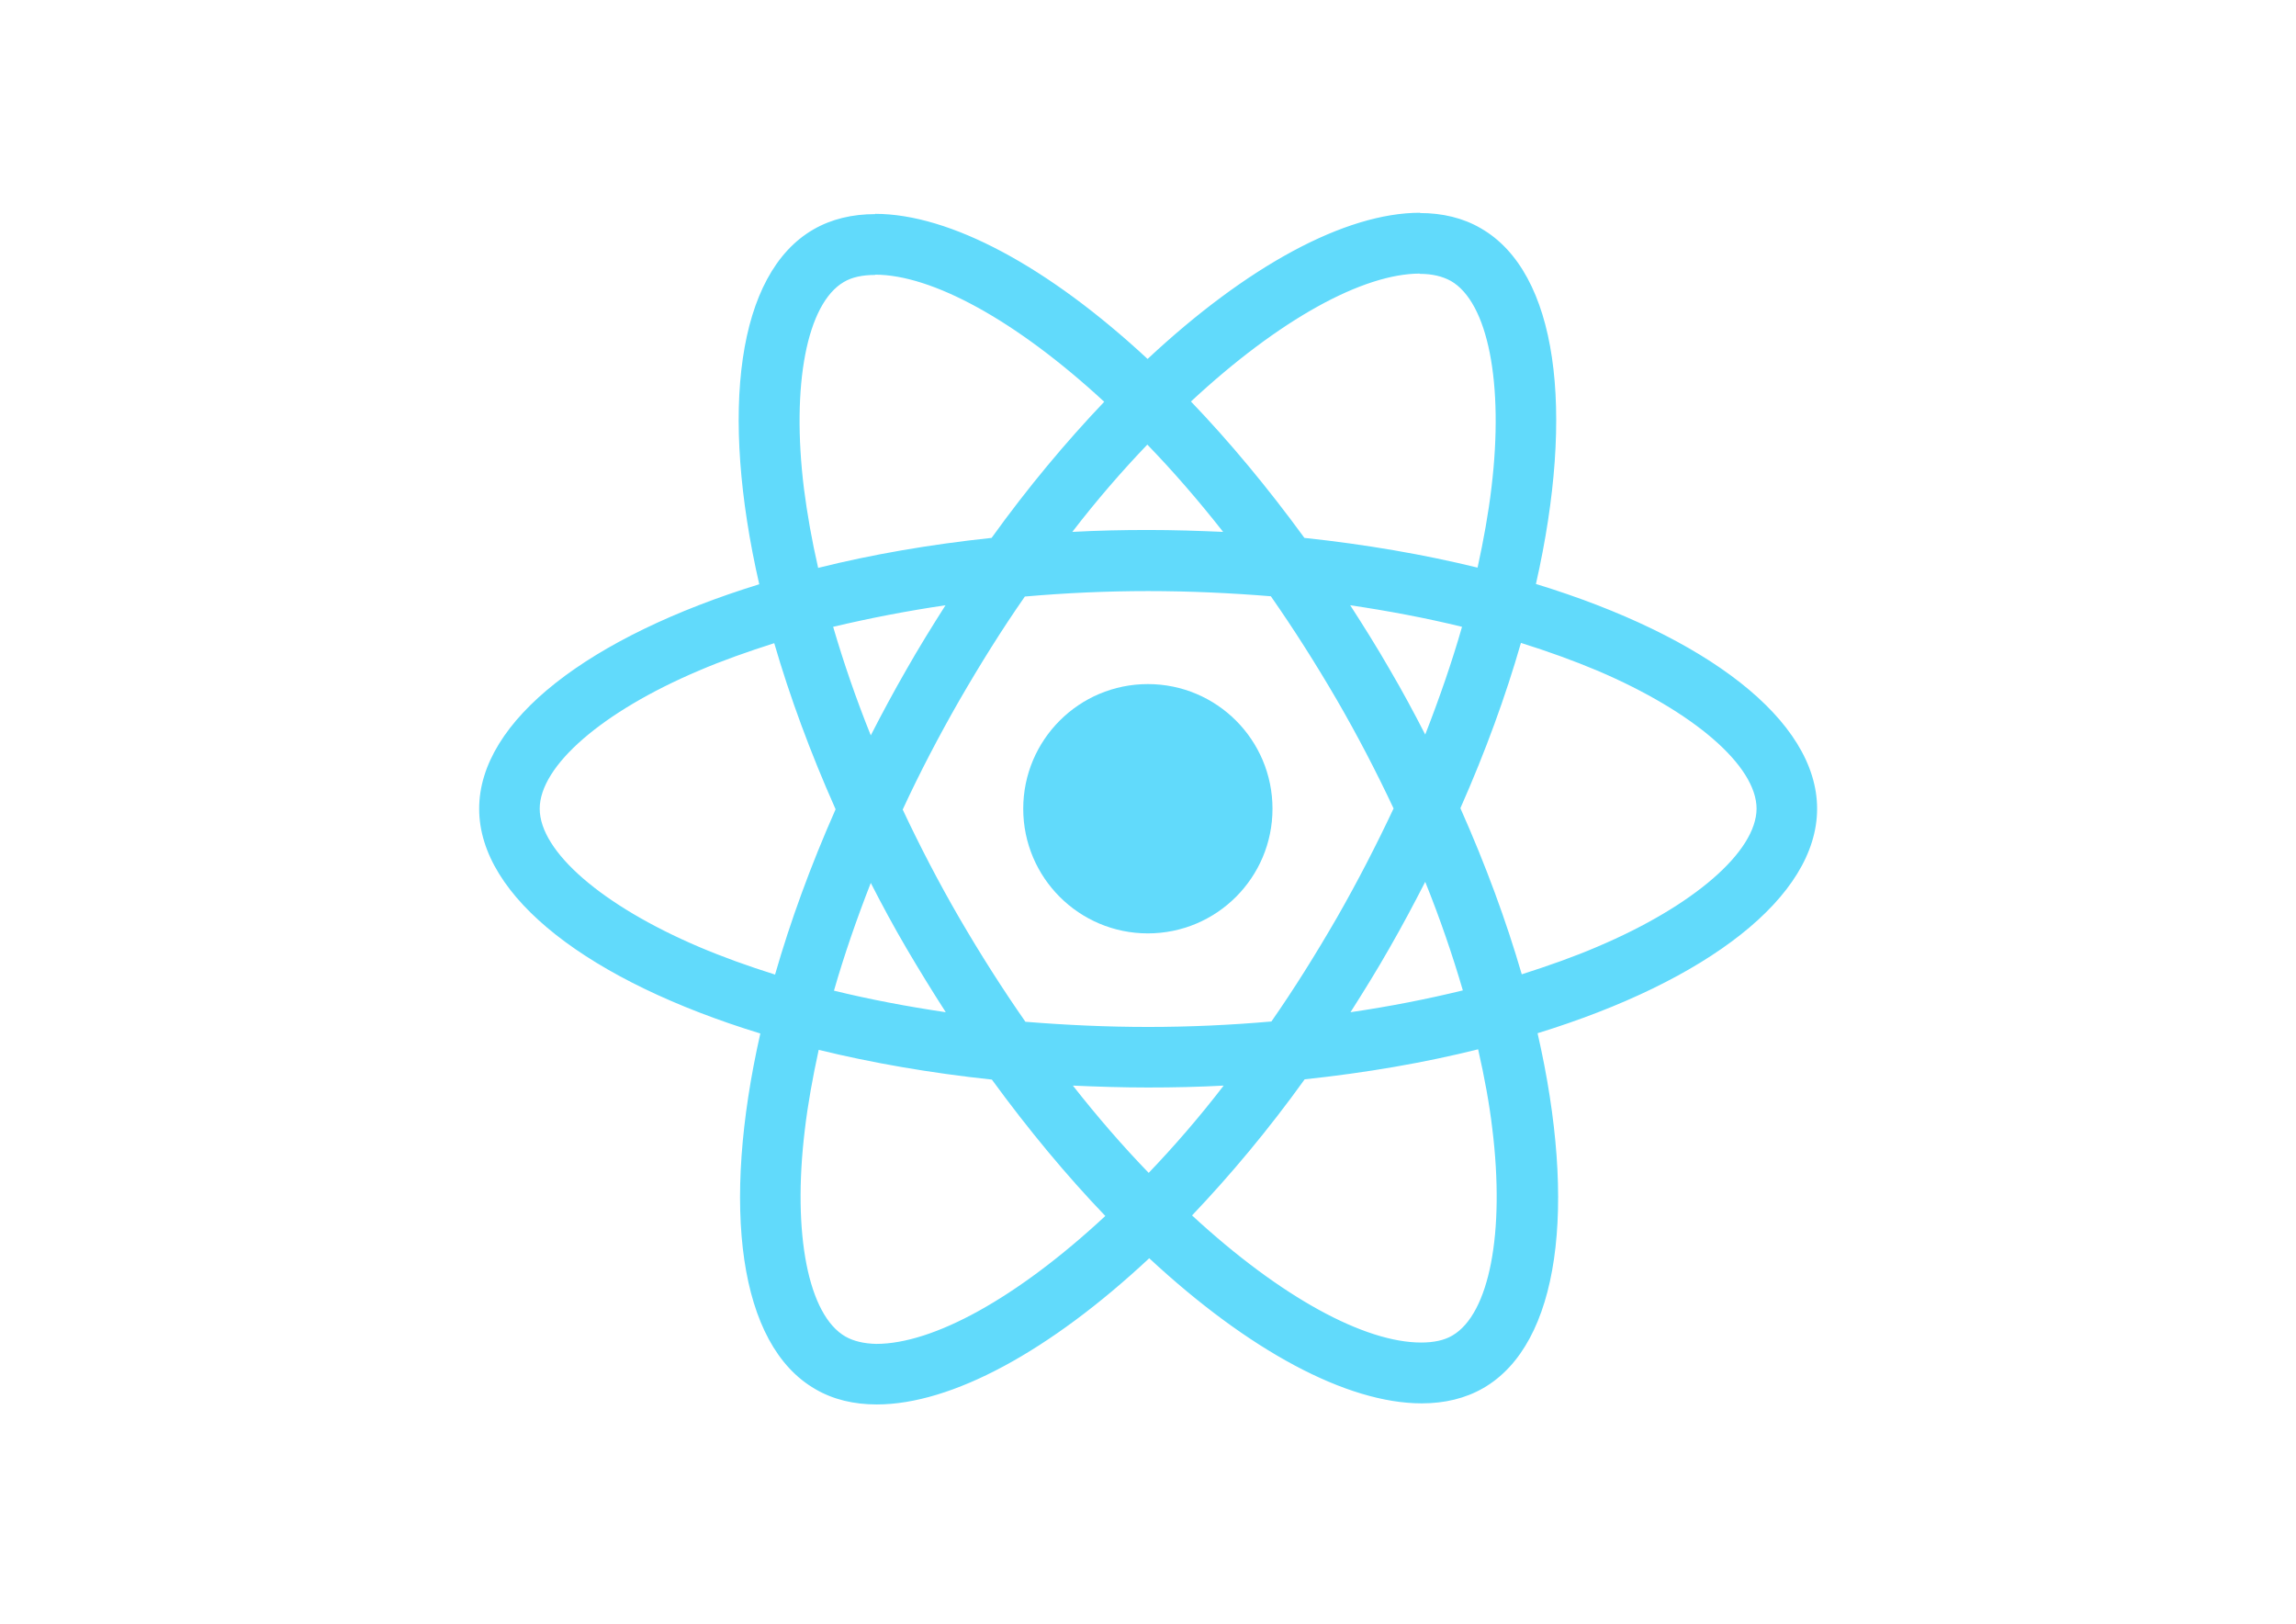
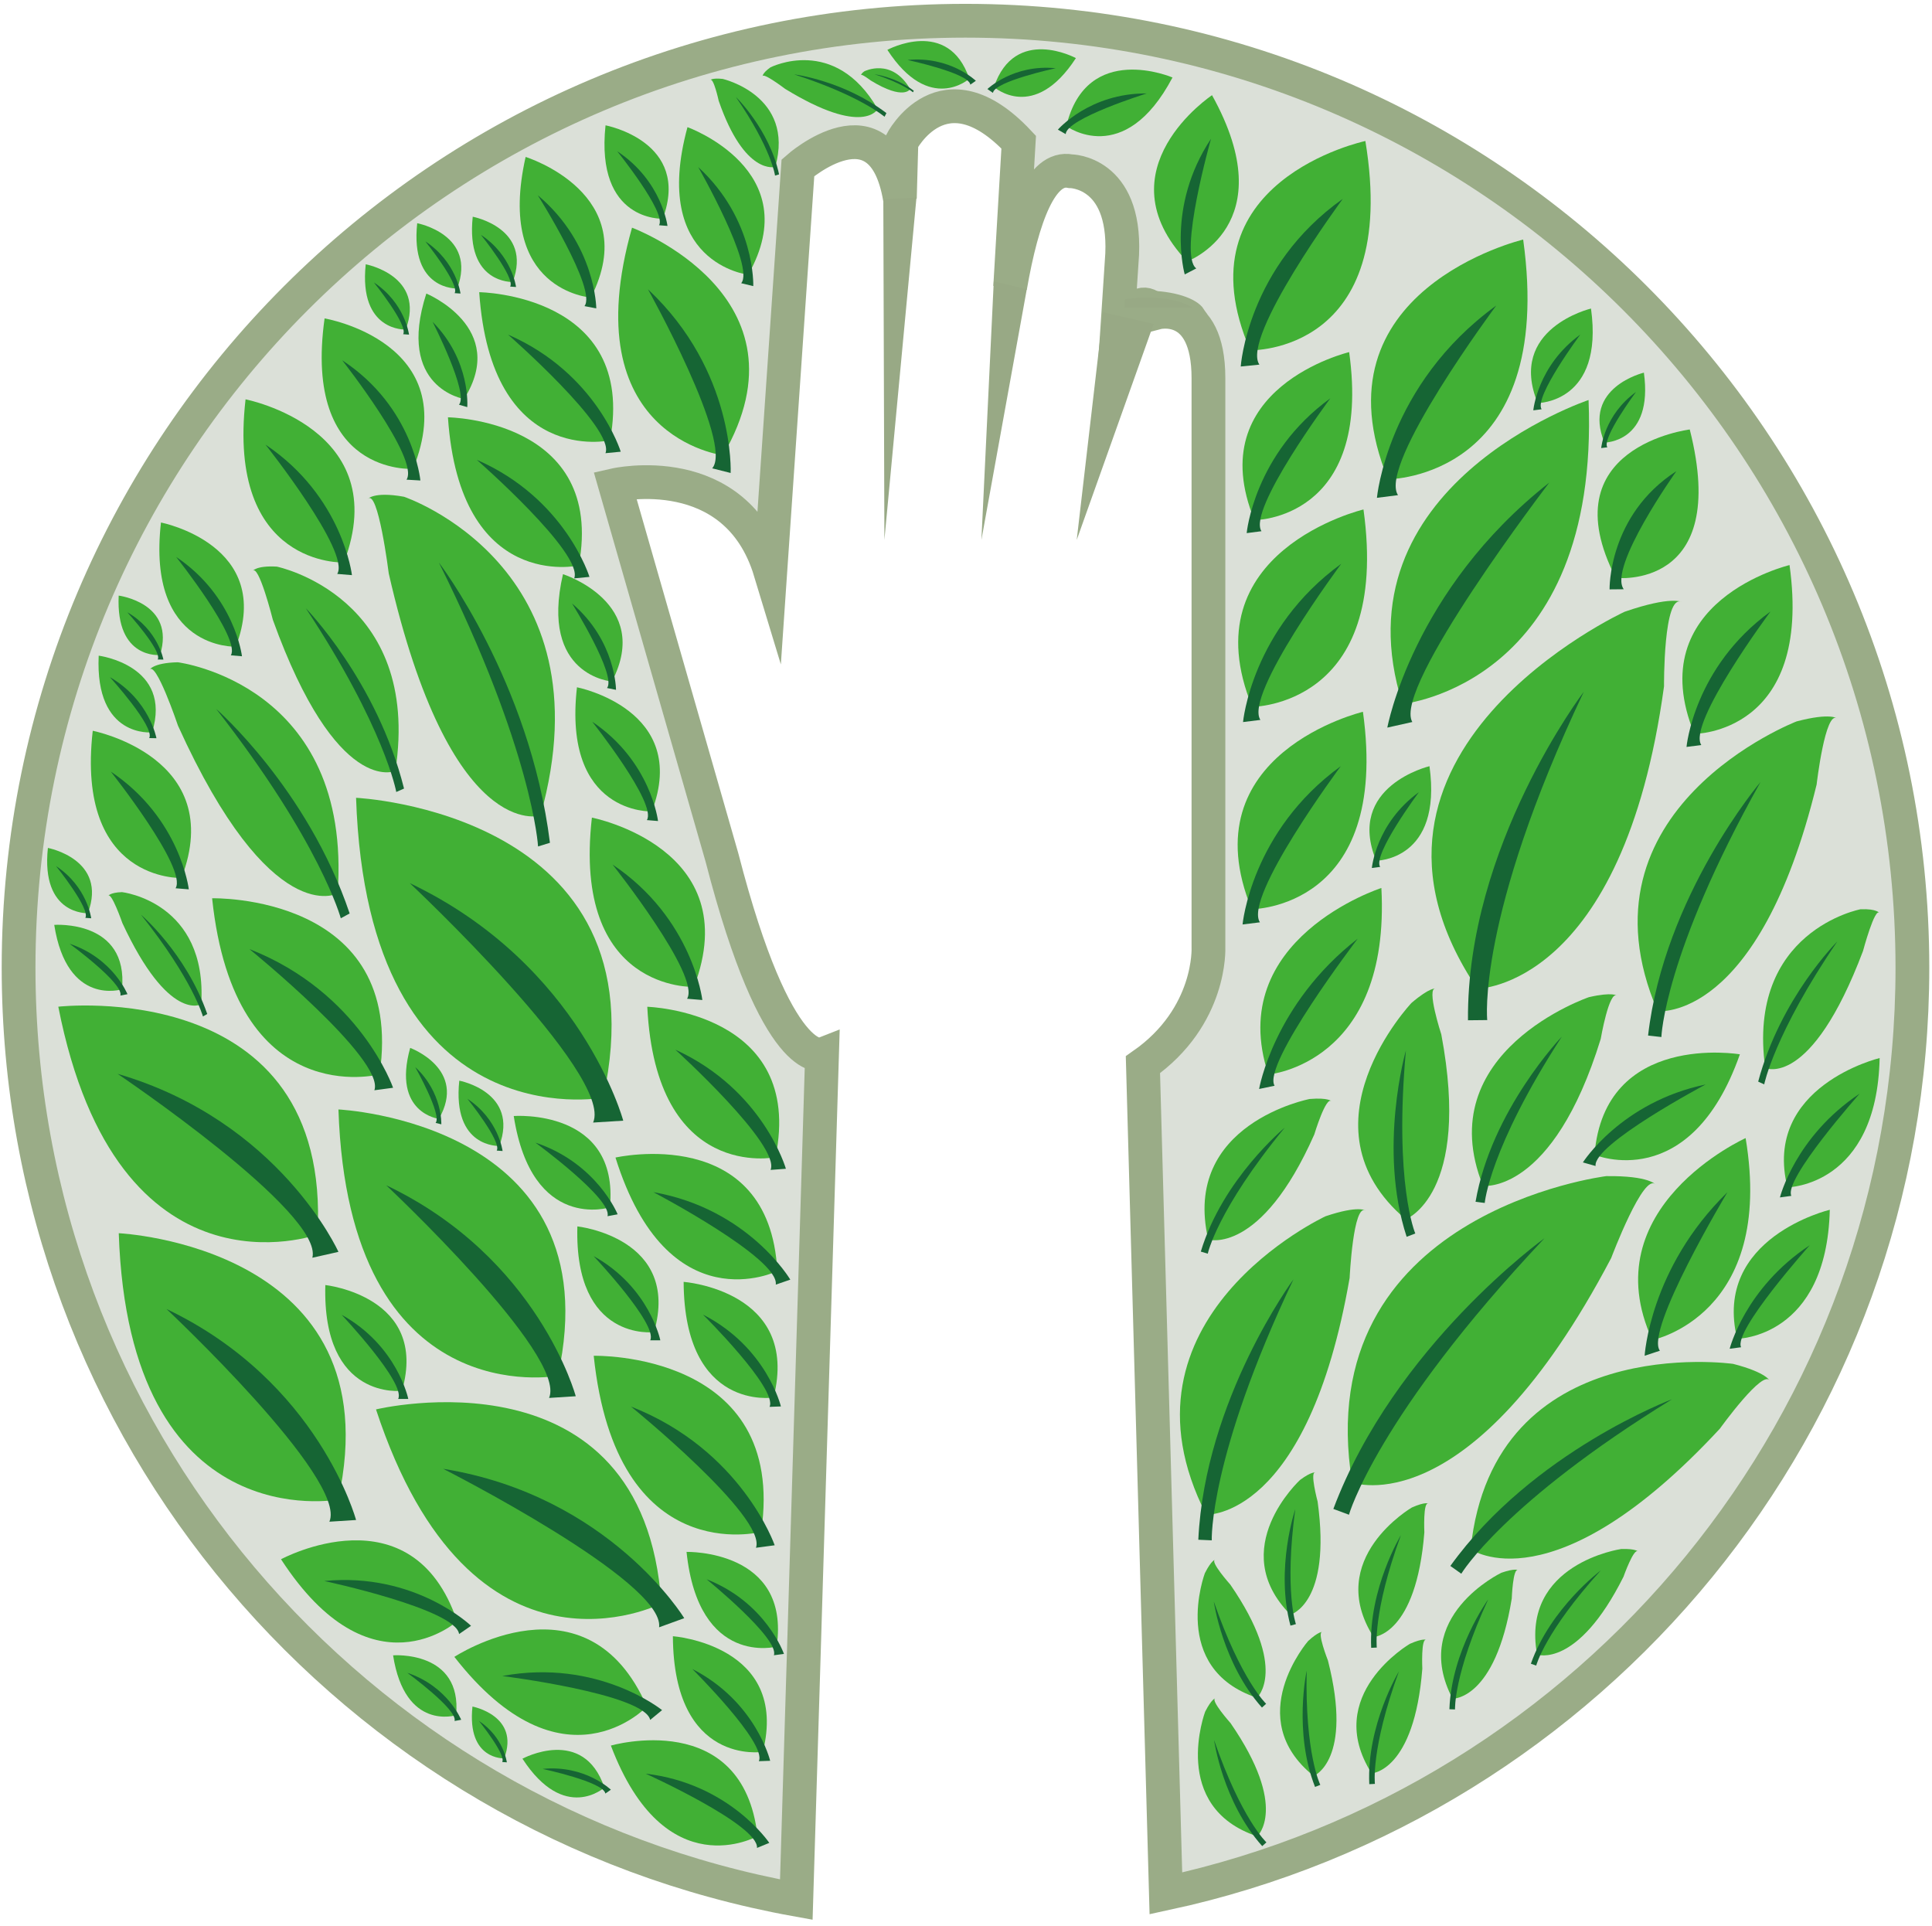
- <svg xmlns="http://www.w3.org/2000/svg" viewBox="0 0 841.9 595.3">
-   <g fill="#61DAFB">
-     <path d="M666.3 296.5c0-32.5-40.7-63.3-103.1-82.4 14.4-63.6 8-114.2-20.2-130.4-6.5-3.8-14.1-5.6-22.4-5.6v22.3c4.6 0 8.3.9 11.4 2.6 13.6 7.8 19.5 37.5 14.9 75.7-1.1 9.4-2.9 19.3-5.1 29.4-19.6-4.8-41-8.5-63.5-10.9-13.5-18.5-27.5-35.3-41.6-50 32.6-30.3 63.2-46.9 84-46.9V78c-27.5 0-63.5 19.6-99.9 53.6-36.4-33.8-72.4-53.2-99.9-53.2v22.3c20.7 0 51.4 16.5 84 46.6-14 14.7-28 31.4-41.3 49.9-22.6 2.4-44 6.1-63.6 11-2.3-10-4-19.7-5.2-29-4.7-38.2 1.1-67.9 14.6-75.8 3-1.8 6.9-2.6 11.5-2.6V78.5c-8.4 0-16 1.8-22.6 5.6-28.1 16.2-34.4 66.7-19.9 130.1-62.2 19.2-102.7 49.9-102.7 82.3 0 32.5 40.7 63.3 103.1 82.4-14.4 63.6-8 114.2 20.2 130.4 6.5 3.8 14.1 5.6 22.5 5.6 27.5 0 63.5-19.6 99.9-53.6 36.4 33.8 72.4 53.2 99.9 53.2 8.4 0 16-1.8 22.6-5.6 28.1-16.2 34.4-66.7 19.9-130.1 62-19.1 102.5-49.9 102.5-82.3zm-130.2-66.7c-3.7 12.9-8.3 26.2-13.5 39.5-4.1-8-8.4-16-13.1-24-4.6-8-9.5-15.8-14.4-23.4 14.2 2.1 27.9 4.7 41 7.9zm-45.8 106.5c-7.8 13.5-15.8 26.3-24.1 38.2-14.9 1.3-30 2-45.2 2-15.1 0-30.2-.7-45-1.9-8.3-11.9-16.4-24.6-24.2-38-7.6-13.1-14.5-26.4-20.8-39.8 6.2-13.4 13.2-26.8 20.7-39.9 7.8-13.5 15.8-26.3 24.1-38.2 14.9-1.3 30-2 45.2-2 15.1 0 30.2.7 45 1.9 8.3 11.9 16.4 24.6 24.2 38 7.6 13.1 14.5 26.4 20.8 39.8-6.3 13.4-13.2 26.8-20.7 39.9zm32.3-13c5.4 13.4 10 26.8 13.8 39.8-13.1 3.2-26.9 5.9-41.2 8 4.9-7.7 9.8-15.6 14.4-23.7 4.6-8 8.9-16.1 13-24.1zM421.2 430c-9.3-9.6-18.6-20.3-27.8-32 9 .4 18.2.7 27.5.7 9.4 0 18.7-.2 27.8-.7-9 11.7-18.3 22.4-27.5 32zm-74.4-58.9c-14.2-2.1-27.9-4.7-41-7.9 3.7-12.9 8.3-26.2 13.5-39.5 4.1 8 8.4 16 13.1 24 4.7 8 9.5 15.8 14.4 23.4zM420.7 163c9.3 9.6 18.6 20.3 27.8 32-9-.4-18.2-.7-27.5-.7-9.4 0-18.7.2-27.8.7 9-11.7 18.3-22.4 27.5-32zm-74 58.9c-4.9 7.7-9.8 15.6-14.4 23.7-4.6 8-8.9 16-13 24-5.4-13.4-10-26.8-13.8-39.8 13.1-3.1 26.9-5.8 41.2-7.9zm-90.5 125.2c-35.4-15.1-58.3-34.9-58.3-50.6 0-15.7 22.9-35.6 58.3-50.6 8.6-3.7 18-7 27.7-10.1 5.7 19.6 13.2 40 22.5 60.9-9.2 20.8-16.6 41.1-22.2 60.6-9.9-3.1-19.3-6.5-28-10.2zM310 490c-13.6-7.8-19.5-37.5-14.9-75.7 1.1-9.4 2.9-19.3 5.1-29.4 19.6 4.8 41 8.5 63.5 10.9 13.5 18.5 27.5 35.3 41.6 50-32.6 30.3-63.2 46.9-84 46.9-4.5-.1-8.3-1-11.3-2.7zm237.2-76.2c4.7 38.2-1.1 67.9-14.6 75.8-3 1.8-6.9 2.6-11.5 2.6-20.7 0-51.4-16.5-84-46.6 14-14.7 28-31.4 41.3-49.9 22.6-2.4 44-6.1 63.6-11 2.3 10.1 4.1 19.8 5.2 29.1zm38.5-66.7c-8.6 3.7-18 7-27.7 10.1-5.7-19.6-13.2-40-22.5-60.9 9.2-20.8 16.6-41.1 22.2-60.6 9.9 3.1 19.3 6.5 28.1 10.2 35.4 15.1 58.3 34.9 58.3 50.6-.1 15.7-23 35.6-58.4 50.6zM320.8 78.4z" />
-     <circle cx="420.9" cy="296.5" r="45.7" />
-     <path d="M520.5 78.1z" />
-   </g>
+ <svg xmlns="http://www.w3.org/2000/svg" width="286" height="285" viewBox="0 0 286 285" fill="none">
+   <path d="M142.92 3.07C65.51 3.07 2.75 65.83 2.75 143.24C2.75 212.11 52.42 269.37 117.88 281.18L121.69 156.06C121.69 156.06 115.05 158.61 106.88 126.95L91.05 71.8C91.05 71.8 108.92 67.71 114.03 84.57L118.12 24.83C118.12 24.83 130.56 13.83 133.21 29.33L133.44 21.04C133.44 21.04 139.57 9.08 150.8 21.04L149.54 42.46C151.36 31.98 154.16 24.51 158.46 25.34C158.46 25.34 166.63 25.34 166.12 37.6L165.52 46.75L164.93 55.63C166.29 47.56 168.29 42.65 171.23 46.28C171.23 46.28 178.89 44.24 178.89 55.98V140.24C178.89 140.24 179.4 150.45 169.19 157.6L172.59 280.26C235.75 266.65 283.1 210.48 283.1 143.25C283.09 65.82 220.33 3.07 142.92 3.07Z" fill="#DBE0D8" stroke="#9AAC87" stroke-width="5" stroke-miterlimit="10" />
+   <path d="M130.76 29.511L130.92 79.921L135.67 29.23L130.76 29.511Z" fill="#98A985" />
+   <path d="M147.11 41.66L152 42.8L145.28 79.92L147.11 41.66Z" fill="#98A985" />
+   <path d="M177.79 46.03C176.86 44.59 173.61 43.53 169.73 43.53C168.4 43.53 167.14 43.66 166.03 43.88V46.03H177.79Z" fill="#98A985" stroke="#9AAC87" stroke-miterlimit="10" />
+   <path d="M163.31 46.221L170.78 47.941L159.39 79.921L163.31 46.221Z" fill="#98A985" />
+   <path d="M204.49 131.44C204.49 131.44 181.13 138.95 187.76 159.05C187.76 159.05 205.88 157.52 204.49 131.44Z" fill="#41B035" />
+   <path d="M186.39 161.19C186.39 161.19 188.53 148.64 200.98 138.95C200.98 138.95 186.78 157.56 188.68 160.71L186.39 161.19Z" fill="#166534" />
+   <path d="M178.4 253.37C178.4 253.37 173.09 267.47 186.11 271.81C186.11 271.81 190.83 267.62 182.16 255.05C182.16 255.05 179.03 251.55 179.94 251.36C179.94 251.37 179.39 251.41 178.4 253.37Z" fill="#41B035" />
+   <path d="M179.72 257.561C179.72 257.561 181.01 266.731 186.85 273.261L187.47 272.701C187.47 272.711 183.74 269.201 179.72 257.561Z" fill="#166534" />
+   <path d="M178.36 232.861C178.36 232.861 173.05 246.961 186.07 251.301C186.07 251.301 190.79 247.111 182.12 234.541C182.12 234.541 178.99 231.041 179.9 230.851C179.9 230.851 179.35 230.901 178.36 232.861Z" fill="#41B035" />
+   <path d="M179.68 237.051C179.68 237.051 180.97 246.221 186.81 252.751L187.43 252.191C187.43 252.201 183.71 248.681 179.68 237.051Z" fill="#166534" />
+   <path d="M208.94 148.46C208.94 148.46 191.78 166.62 208.09 180.48C208.09 180.48 217.83 176.85 213.36 153.11C213.36 153.11 211.07 146.09 212.54 146.32C212.55 146.32 211.71 146.08 208.94 148.46Z" fill="#41B035" />
+   <path d="M208.12 155.49C208.12 155.49 203.95 169.98 208.23 183.07L209.51 182.58C209.51 182.59 206.35 175.22 208.12 155.49Z" fill="#166534" />
+   <path d="M209 223.14C209 223.14 195.98 230.72 203.33 242.31C203.33 242.31 209.64 242.04 210.85 226.83C210.85 226.83 210.64 222.14 211.46 222.57C211.47 222.56 211.01 222.25 209 223.14Z" fill="#41B035" />
+   <path d="M207.38 227.23C207.38 227.23 202.59 235.16 202.98 243.91L203.81 243.87C203.82 243.86 203.15 238.79 207.38 227.23Z" fill="#166534" />
+   <path d="M192.45 219.06C192.45 219.06 181.36 229.26 191.03 239C191.03 239 197.14 237.38 195.05 222.26C195.05 222.26 193.84 217.72 194.73 217.97C194.73 217.96 194.22 217.75 192.45 219.06Z" fill="#41B035" />
+   <path d="M191.74 223.391C191.74 223.391 188.76 232.161 191.03 240.621L191.84 240.401C191.84 240.411 190.1 235.591 191.74 223.391Z" fill="#166534" />
+   <path d="M196.22 180.031C196.22 180.031 163.69 195.121 178.56 224.201C178.56 224.201 193.57 224.951 199.79 189.161C199.79 189.161 200.32 178.001 202.18 179.201C202.19 179.201 201.17 178.361 196.22 180.031Z" fill="#41B035" />
+   <path d="M191.48 189.36C191.48 189.36 178.38 207.09 177.39 227.91L179.38 228C179.38 227.99 178.91 215.82 191.48 189.36Z" fill="#166534" />
+   <path d="M193.64 242.91C193.64 242.91 183.77 254.29 194.47 262.88C194.47 262.88 200.35 260.58 196.58 245.79C196.58 245.79 194.86 241.42 195.78 241.56C195.79 241.56 195.25 241.42 193.64 242.91Z" fill="#41B035" />
+   <path d="M193.43 247.3C193.43 247.3 191.46 256.35 194.67 264.5L195.45 264.19C195.44 264.19 193.17 259.6 193.43 247.3Z" fill="#166534" />
+   <path d="M193.88 162.67C193.88 162.67 174.87 166.31 178.86 183.48C178.86 183.48 186.62 185.84 194.56 167.92C194.56 167.92 196.3 162.15 197.12 163.02C197.11 163.01 196.69 162.44 193.88 162.67Z" fill="#41B035" />
+   <path d="M190.18 166.92C190.18 166.92 181 174.49 177.76 185.26L178.79 185.57C178.79 185.57 180.14 179.13 190.18 166.92Z" fill="#166534" />
+   <path d="M240 229.281C240 229.281 225.08 231.411 227.54 244.911C227.54 244.911 233.49 247.031 240.33 233.391C240.33 233.391 241.9 228.961 242.5 229.671C242.5 229.671 242.19 229.211 240 229.281Z" fill="#41B035" />
+   <path d="M236.96 232.461C236.96 232.461 229.54 238.011 226.62 246.261L227.41 246.541C227.41 246.531 228.69 241.581 236.96 232.461Z" fill="#166534" />
+   <path d="M222.25 232.8C222.25 232.8 208.65 239.29 215.03 251.44C215.03 251.44 221.34 251.69 223.79 236.62C223.79 236.62 223.96 231.93 224.75 232.42C224.75 232.42 224.32 232.08 222.25 232.8Z" fill="#41B035" />
+   <path d="M220.3 236.74C220.3 236.74 214.88 244.25 214.56 253L215.39 253.03C215.4 253.03 215.14 247.91 220.3 236.74Z" fill="#166534" />
+   <path d="M208.7 243.321C208.7 243.321 195.69 250.911 203.05 262.491C203.05 262.491 209.36 262.211 210.55 247.001C210.55 247.001 210.33 242.311 211.16 242.741C211.16 242.741 210.71 242.431 208.7 243.321Z" fill="#41B035" />
+   <path d="M207.08 247.411C207.08 247.411 202.3 255.341 202.7 264.091L203.53 264.051C203.54 264.051 202.87 258.971 207.08 247.411Z" fill="#166534" />
+   <path d="M237.77 174.09C237.77 174.09 193.69 179.51 200.16 219.43C200.16 219.43 217.57 226.03 238.51 186.21C238.51 186.21 243.39 173.26 245.12 175.38C245.12 175.38 244.25 174.01 237.77 174.09Z" fill="#41B035" />
+   <path d="M228.64 183.28C228.64 183.28 206.46 199.2 197.38 223.35L199.69 224.21C199.69 224.21 203.77 209.68 228.64 183.28Z" fill="#166534" />
+   <path d="M256.56 201.88C256.56 201.88 221.06 196.83 217.7 229.31C217.7 229.31 229.88 238.12 254.59 211.48C254.59 211.48 261.12 202.41 262.02 204.43C262.01 204.44 261.62 203.18 256.56 201.88Z" fill="#41B035" />
+   <path d="M247.51 207.12C247.51 207.12 226.87 214.86 214.7 231.79L216.32 232.94C216.32 232.94 222.56 222.48 247.51 207.12Z" fill="#166534" />
+   <path d="M235.21 147.6C235.21 147.6 211.56 155.66 219.53 175.53C219.53 175.53 229.84 176.86 236.96 153.78C236.96 153.78 238.21 146.5 239.4 147.39C239.4 147.39 238.76 146.78 235.21 147.6Z" fill="#41B035" />
+   <path d="M231.2 153.44C231.2 153.44 220.76 164.32 218.43 177.89L219.79 178.06C219.8 178.05 220.44 170.06 231.2 153.44Z" fill="#166534" />
+   <path d="M278.25 156.61C278.25 156.61 260.88 160.79 264.6 175.75C264.6 175.75 277.84 175.63 278.25 156.61Z" fill="#41B035" />
+   <path d="M263.49 177.241C263.49 177.241 265.73 168.241 275.29 161.881C275.29 161.881 263.97 174.621 265.18 177.011L263.49 177.241Z" fill="#166534" />
+   <path d="M257.56 156.06C257.56 156.06 237.5 152.64 236.04 170.93C236.04 170.93 250.22 176.94 257.56 156.06Z" fill="#41B035" />
+   <path d="M234.32 172.06C234.32 172.06 239.98 163.13 252.5 160.52C252.5 160.52 235.79 169.38 236.2 172.59L234.32 172.06Z" fill="#166534" />
+   <path d="M270.87 179.07C270.87 179.07 253.49 183.2 257.16 198.17C257.16 198.16 270.4 198.08 270.87 179.07Z" fill="#41B035" />
+   <path d="M256.05 199.64C256.05 199.64 258.31 190.65 267.9 184.32C267.9 184.32 256.54 197.02 257.74 199.42L256.05 199.64Z" fill="#166534" />
+   <path d="M258.41 168.46C258.41 168.46 235.59 178.73 244.6 198.35C244.6 198.35 262.79 194.74 258.41 168.46Z" fill="#41B035" />
+   <path d="M243.46 200.68C243.46 200.68 244.2 187.71 255.71 176.48C255.71 176.48 243.44 196.95 245.72 199.93L243.46 200.68Z" fill="#166534" />
+   <path d="M201.76 105.36C201.76 105.36 175.83 111.53 185.29 134.58C185.29 134.58 205.81 134.58 201.76 105.36Z" fill="#41B035" />
+   <path d="M183.94 136.84C183.94 136.84 185.2 123.04 198.48 113.41C198.48 113.41 184.04 132.82 186.51 136.52L183.94 136.84Z" fill="#166534" />
+   <path d="M240.5 90.55C240.5 90.55 195.15 111.41 218.69 146.35C218.69 146.35 240.22 146.27 246.33 101.59C246.33 101.59 246.22 87.75 248.98 89.11C248.98 89.12 247.46 88.15 240.5 90.55Z" fill="#41B035" />
+   <path d="M234.45 102.4C234.45 102.4 217.1 125.21 217.31 151.02L220.16 150.99C220.16 150.99 218.54 135.97 234.45 102.4Z" fill="#166534" />
+   <path d="M265.96 106.78C265.96 106.78 232.49 119.66 245.38 149.67C245.38 149.67 260.31 151.43 268.92 116.13C268.92 116.13 270.2 105.03 271.98 106.35C271.97 106.35 271.02 105.45 265.96 106.78Z" fill="#41B035" />
+   <path d="M260.61 115.761C260.61 115.761 246.35 132.581 243.97 153.281L245.94 153.501C245.94 153.501 246.3 141.321 260.61 115.761Z" fill="#166534" />
+   <path d="M275.41 134.59C275.41 134.59 258.52 137.79 261.31 158.08C261.31 158.08 268.04 161.27 275.79 140.76C275.79 140.76 277.57 134.11 278.25 135.17C278.25 135.18 277.9 134.48 275.41 134.59Z" fill="#41B035" />
+   <path d="M271.98 139.359C271.98 139.359 263.58 147.699 260.27 160.099L261.16 160.509C261.16 160.519 262.62 153.079 271.98 139.359Z" fill="#166534" />
+   <path d="M114.05 9.971C114.05 9.971 123.57 5.111 129.93 16.141C129.93 16.141 127.84 20.271 116.22 13.151C116.22 13.151 112.81 10.561 112.88 11.341C112.88 11.341 112.79 10.861 114.05 9.971Z" fill="#41B035" />
+   <path d="M117.56 11.011C117.56 11.011 124.86 11.911 131.22 16.741L130.94 17.281C130.93 17.281 127.38 14.181 117.56 11.011Z" fill="#166534" />
+   <path d="M201.84 75.41C201.84 75.41 175.91 81.58 185.37 104.63C185.37 104.62 205.89 104.63 201.84 75.41Z" fill="#41B035" />
+   <path d="M184.01 106.88C184.01 106.88 185.27 93.08 198.55 83.45C198.55 83.45 184.11 102.86 186.58 106.56L184.01 106.88Z" fill="#166534" />
+   <path d="M211.61 113.41C211.61 113.41 199.19 116.37 203.72 127.4C203.73 127.4 213.55 127.4 211.61 113.41Z" fill="#41B035" />
+   <path d="M203.08 128.48C203.08 128.48 203.68 121.87 210.04 117.26C210.04 117.26 203.13 126.55 204.31 128.32L203.08 128.48Z" fill="#166534" />
+   <path d="M235.16 59.21C235.16 59.21 197.37 71.85 207.62 104.2C207.62 104.2 236.85 101.34 235.16 59.21Z" fill="#41B035" />
+   <path d="M205.37 107.7C205.37 107.7 209.09 87.36 229.35 71.43C229.35 71.43 206.08 101.81 209.07 106.87L205.37 107.7Z" fill="#166534" />
+   <path d="M202.12 20.87C202.12 20.87 174.2 26.79 185.08 51.85C185.08 51.85 207.31 52.42 202.12 20.87Z" fill="#41B035" />
+   <path d="M183.67 54.25C183.67 54.25 184.65 39.44 198.77 29.44C198.77 29.44 183.67 49.93 186.43 53.97L183.67 54.25Z" fill="#166534" />
+   <path d="M199.72 52.12C199.72 52.12 177.65 57.37 185.7 76.99C185.7 76.99 203.17 76.99 199.72 52.12Z" fill="#41B035" />
+   <path d="M184.55 78.91C184.55 78.91 185.62 67.16 196.93 58.96C196.93 58.96 184.64 75.48 186.74 78.63L184.55 78.91Z" fill="#166534" />
+   <path d="M225.48 35.46C225.48 35.46 193.99 42.96 205.48 70.94C205.48 70.94 230.4 70.95 225.48 35.46Z" fill="#41B035" />
+   <path d="M203.83 73.689C203.83 73.689 205.36 56.929 221.49 45.23C221.49 45.23 203.96 68.799 206.95 73.29L203.83 73.689Z" fill="#166534" />
+   <path d="M264.91 83.641C264.91 83.641 242.74 88.921 250.82 108.631C250.82 108.631 268.37 108.631 264.91 83.641Z" fill="#41B035" />
+   <path d="M249.66 110.561C249.66 110.561 250.73 98.76 262.09 90.52C262.09 90.52 249.74 107.121 251.85 110.281L249.66 110.561Z" fill="#166534" />
+   <path d="M250.14 63.57C250.14 63.57 229.23 66.14 239.19 85.54C239.19 85.55 256.19 87.44 250.14 63.57Z" fill="#41B035" />
+   <path d="M238.27 87.24C238.27 87.24 238.04 76.26 248.16 69.74C248.16 69.74 237.99 84.02 240.37 87.22L238.27 87.24Z" fill="#166534" />
+   <path d="M235.52 45.67C235.52 45.67 223.1 48.63 227.63 59.66C227.63 59.66 237.46 59.66 235.52 45.67Z" fill="#41B035" />
+   <path d="M226.98 60.739C226.98 60.739 227.58 54.13 233.94 49.52C233.94 49.52 227.03 58.809 228.21 60.58L226.98 60.739Z" fill="#166534" />
+   <path d="M243.35 55.16C243.35 55.16 234.16 57.35 237.51 65.51C237.51 65.51 244.78 65.52 243.35 55.16Z" fill="#41B035" />
+   <path d="M237.03 66.32C237.03 66.32 237.47 61.431 242.18 58.02C242.18 58.02 237.06 64.9 237.94 66.21L237.03 66.32Z" fill="#166534" />
+   <path d="M179.42 14.09C179.42 14.09 162.87 25.1 175.73 38.7C175.73 38.7 190.14 33.39 179.42 14.09Z" fill="#41B035" />
+   <path d="M175.38 40.62C175.38 40.62 172.54 30.69 179.27 20.54C179.27 20.54 174.37 37.79 177.09 39.73L175.38 40.62Z" fill="#166534" />
+   <path d="M173.57 11.47C173.57 11.47 160.88 6.02 157.85 18.67C157.85 18.66 166.41 25.04 173.57 11.47Z" fill="#41B035" />
+   <path d="M156.6 19.191C156.6 19.191 161.3 13.761 169.76 13.831C169.76 13.831 157.86 17.531 157.76 19.851L156.6 19.191Z" fill="#166534" />
+   <path d="M159.27 8.601C159.27 8.601 150.24 3.711 147.14 12.871C147.14 12.871 153.05 18.171 159.27 8.601Z" fill="#41B035" />
+   <path d="M146.17 13.18C146.17 13.18 150.02 9.48 156.28 10.1C156.28 10.1 147.21 12.04 146.99 13.75L146.17 13.18Z" fill="#166534" />
+   <path d="M131.36 7.38C131.36 7.38 140.39 2.49 143.49 11.65C143.5 11.65 137.58 16.95 131.36 7.38Z" fill="#41B035" />
+   <path d="M144.46 11.96C144.46 11.96 140.61 8.26 134.35 8.88C134.35 8.88 143.42 10.82 143.64 12.53L144.46 11.96Z" fill="#166534" />
+   <path d="M127.96 10.551C127.96 10.551 132.01 8.481 134.73 13.181C134.73 13.181 133.84 14.941 128.89 11.911C128.89 11.911 127.44 10.811 127.47 11.141C127.46 11.131 127.42 10.931 127.96 10.551Z" fill="#41B035" />
+   <path d="M129.45 10.99C129.45 10.99 132.56 11.37 135.27 13.43L135.15 13.66C135.15 13.66 133.64 12.34 129.45 10.99Z" fill="#166534" />
+   <path d="M58.19 245.02C58.19 245.02 68.43 244.251 67.52 253.881C67.52 253.881 59.95 256.3 58.19 245.02Z" fill="#41B035" />
+   <path d="M68.27 254.56C68.27 254.56 66.27 249.61 60.3 247.61C60.3 247.61 67.78 253.08 67.29 254.74L68.27 254.56Z" fill="#166534" />
+   <path d="M41.6 230.8C41.6 230.8 61.01 220.29 67.67 239.98C67.66 239.99 54.96 251.37 41.6 230.8Z" fill="#41B035" />
+   <path d="M69.73 240.65C69.73 240.65 61.46 232.69 48 234.02C48 234.02 67.48 238.18 67.96 241.87L69.73 240.65Z" fill="#166534" />
+   <path d="M101.63 229.71C101.63 229.71 117.08 229.33 114.97 243.73C114.97 243.73 103.42 246.79 101.63 229.71Z" fill="#41B035" />
+   <path d="M116.05 244.81C116.05 244.81 113.42 237.21 104.6 233.76C104.6 233.76 115.43 242.56 114.56 245.01L116.05 244.81Z" fill="#166534" />
+   <path d="M77.34 260.32C77.34 260.32 86.37 255.43 89.47 264.59C89.47 264.6 83.56 269.89 77.34 260.32Z" fill="#41B035" />
+   <path d="M90.43 264.911C90.43 264.911 86.58 261.211 80.32 261.831C80.32 261.831 89.39 263.771 89.61 265.481L90.43 264.911Z" fill="#166534" />
+   <path d="M99.61 242.19C99.61 242.19 116.88 243.48 112.93 259.31C112.93 259.31 99.71 261.44 99.61 242.19Z" fill="#41B035" />
+   <path d="M114.01 260.63C114.01 260.63 111.92 251.87 102.48 247.04C102.48 247.04 113.58 258.05 112.33 260.69L114.01 260.63Z" fill="#166534" />
+   <path d="M90.43 258.38C90.43 258.38 110 252.71 112.14 271.78C112.14 271.77 98.45 279.55 90.43 258.38Z" fill="#41B035" />
+   <path d="M113.88 272.78C113.88 272.78 107.98 263.98 95.59 262.54C95.59 262.54 112.34 270.12 112.06 273.53L113.88 272.78Z" fill="#166534" />
+   <path d="M87.89 200.681C87.89 200.681 116.6 199.971 112.68 226.741C112.68 226.741 91.22 232.421 87.89 200.681Z" fill="#41B035" />
+   <path d="M114.68 228.73C114.68 228.73 109.8 214.62 93.41 208.2C93.41 208.2 113.53 224.55 111.91 229.1L114.68 228.73Z" fill="#166534" />
+   <path d="M101.2 189.74C101.2 189.74 118.47 191.03 114.52 206.86C114.52 206.86 101.3 208.99 101.2 189.74Z" fill="#41B035" />
+   <path d="M115.6 208.18C115.6 208.18 113.51 199.42 104.07 194.59C104.07 194.59 115.17 205.6 113.92 208.24L115.6 208.18Z" fill="#166534" />
+   <path d="M91.11 171.34C91.11 171.34 113.9 166.15 115.07 188.14C115.07 188.14 98.87 196.13 91.11 171.34Z" fill="#41B035" />
+   <path d="M116.99 189.41C116.99 189.41 110.82 178.94 96.72 176.46C96.72 176.46 115.4 186.26 114.84 190.15L116.99 189.41Z" fill="#166534" />
+   <path d="M55.66 208.62C55.66 208.62 95.31 199.01 97.9 237.35C97.9 237.35 69.82 251.69 55.66 208.62Z" fill="#41B035" />
+   <path d="M101.29 239.52C101.29 239.52 90.27 221.39 65.6 217.41C65.6 217.41 98.44 234.06 97.57 240.87L101.29 239.52Z" fill="#166534" />
+   <path d="M67.26 245.25C67.26 245.25 86.89 232.32 95.76 252.61C95.76 252.61 83.31 265.85 67.26 245.25Z" fill="#41B035" />
+   <path d="M98.01 253.13C98.01 253.13 88.51 245.44 74.35 248.08C74.35 248.08 95.4 250.72 96.25 254.58L98.01 253.13Z" fill="#166534" />
+   <path d="M69.94 252.601C69.94 252.601 77 253.931 74.64 260.271C74.64 260.271 69.1 260.541 69.94 252.601Z" fill="#41B035" />
+   <path d="M75.03 260.86C75.03 260.86 74.57 257.15 70.9 254.73C70.9 254.73 74.97 259.78 74.34 260.81L75.03 260.86Z" fill="#166534" />
+   <path d="M95.82 149.021C95.82 149.021 119.18 149.721 114.8 171.291C114.8 171.291 97.11 174.961 95.82 149.021Z" fill="#41B035" />
+   <path d="M116.34 173C116.34 173 113 161.32 99.97 155.37C99.97 155.37 115.59 169.54 114.07 173.17L116.34 173Z" fill="#166534" />
+   <path d="M50.1 164.221C50.1 164.221 90.85 166.111 82.59 203.641C82.59 203.641 51.61 209.531 50.1 164.221Z" fill="#41B035" />
+   <path d="M85.23 206.67C85.23 206.67 79.73 186.18 57.17 175.44C57.17 175.44 84.03 200.63 81.28 206.92L85.23 206.67Z" fill="#166534" />
+   <path d="M85.47 181.53C85.47 181.53 100.82 183.2 96.82 197.18C96.83 197.18 84.99 198.68 85.47 181.53Z" fill="#41B035" />
+   <path d="M97.75 198.391C97.75 198.391 96.15 190.521 87.88 185.931C87.88 185.931 97.44 196.071 96.25 198.391H97.75Z" fill="#166534" />
+   <path d="M52.71 118.09C52.71 118.09 98.59 120.22 89.29 162.47C89.29 162.47 54.41 169.1 52.71 118.09Z" fill="#41B035" />
+   <path d="M92.26 165.88C92.26 165.88 86.07 142.81 60.66 130.72C60.66 130.72 90.9 159.08 87.8 166.16L92.26 165.88Z" fill="#166534" />
+   <path d="M76.05 165.191C76.05 165.191 91.69 164.011 90.29 178.711C90.28 178.711 78.74 182.401 76.05 165.191Z" fill="#41B035" />
+   <path d="M91.43 179.741C91.43 179.741 88.38 172.181 79.26 169.131C79.26 169.131 90.68 177.491 89.93 180.021L91.43 179.741Z" fill="#166534" />
+   <path d="M17.58 182.54C17.58 182.54 58.33 184.43 50.07 221.96C50.07 221.96 19.09 227.85 17.58 182.54Z" fill="#41B035" />
+   <path d="M52.71 224.99C52.71 224.99 47.21 204.5 24.65 193.76C24.65 193.76 51.51 218.95 48.76 225.24L52.71 224.99Z" fill="#166534" />
+   <path d="M48.16 190.21C48.16 190.21 63.51 191.88 59.51 205.86C59.52 205.87 47.68 207.37 48.16 190.21Z" fill="#41B035" />
+   <path d="M60.44 207.07C60.44 207.07 58.84 199.2 50.57 194.61C50.57 194.61 60.13 204.75 58.94 207.07H60.44Z" fill="#166534" />
+   <path d="M87.62 121.021C87.62 121.021 110.56 125.5 102.73 146.08C102.73 146.08 84.68 146.831 87.62 121.021Z" fill="#41B035" />
+   <path d="M103.97 148.021C103.97 148.021 102.57 135.951 90.68 127.971C90.68 127.971 103.79 144.491 101.71 147.831L103.97 148.021Z" fill="#166534" />
+   <path d="M8.63 149.01C8.63 149.01 49.16 144.36 47 182.73C47.01 182.73 17.37 193.5 8.63 149.01Z" fill="#41B035" />
+   <path d="M50.1 185.3C50.1 185.3 41.4 165.95 17.41 158.95C17.41 158.95 47.95 179.52 46.24 186.17L50.1 185.3Z" fill="#166534" />
+   <path d="M31.4 132.961C31.4 132.961 60.11 132.251 56.19 159.021C56.19 159.021 34.73 164.701 31.4 132.961Z" fill="#41B035" />
+   <path d="M58.19 161.01C58.19 161.01 53.31 146.9 36.92 140.48C36.92 140.48 57.04 156.83 55.42 161.38L58.19 161.01Z" fill="#166534" />
+   <path d="M67.99 159.96C67.99 159.96 76.88 161.63 73.91 169.62C73.91 169.62 66.93 169.96 67.99 159.96Z" fill="#41B035" />
+   <path d="M74.4 170.37C74.4 170.37 73.82 165.7 69.2 162.65C69.2 162.65 74.32 169.01 73.53 170.31L74.4 170.37Z" fill="#166534" />
+   <path d="M60.72 155.11C60.72 155.11 69.22 158.22 64.97 165.61C64.97 165.61 58.02 164.79 60.72 155.11Z" fill="#41B035" />
+   <path d="M65.33 166.42C65.33 166.42 65.53 161.72 61.47 157.95C61.47 157.95 65.48 165.07 64.48 166.21L65.33 166.42Z" fill="#166534" />
+   <path d="M26.32 98.03C26.32 98.03 52.21 101.23 49.98 132.24C49.98 132.24 40.09 137.73 26.35 107.42C26.35 107.42 23.01 97.51 22.08 99.19C22.09 99.2 22.55 98.11 26.32 98.03Z" fill="#41B035" />
+   <path d="M32 104.931C32 104.931 45.54 116.741 51.76 135.211L50.45 135.921C50.44 135.931 47.51 124.791 32 104.931Z" fill="#166534" />
+   <path d="M18.06 132.051C18.06 132.051 30.73 133.481 29.79 148.651C29.79 148.651 24.98 151.381 18.12 136.641C18.12 136.641 16.44 131.821 15.99 132.641C16 132.641 16.22 132.111 18.06 132.051Z" fill="#41B035" />
+   <path d="M20.87 135.391C20.87 135.391 27.55 141.091 30.68 150.091L30.04 150.451C30.04 150.451 28.55 145.021 20.87 135.391Z" fill="#166534" />
+   <path d="M13.73 108.17C13.73 108.17 33.67 112.07 26.87 129.96C26.87 129.95 11.18 130.6 13.73 108.17Z" fill="#41B035" />
+   <path d="M27.95 131.64C27.95 131.64 26.73 121.14 16.4 114.21C16.4 114.21 27.8 128.58 25.99 131.48L27.95 131.64Z" fill="#166534" />
+   <path d="M8.03 136.901C8.03 136.901 19.05 136.071 18.06 146.431C18.06 146.431 9.93 149.031 8.03 136.901Z" fill="#41B035" />
+   <path d="M18.87 147.16C18.87 147.16 16.72 141.83 10.3 139.69C10.3 139.69 18.35 145.58 17.82 147.36L18.87 147.16Z" fill="#166534" />
+   <path d="M7.09 125.511C7.09 125.511 15.98 127.181 13.01 135.171C13.01 135.171 6.03 135.511 7.09 125.511Z" fill="#41B035" />
+   <path d="M13.5 135.921C13.5 135.921 12.92 131.251 8.3 128.201C8.3 128.201 13.42 134.561 12.63 135.861L13.5 135.921Z" fill="#166534" />
+   <path d="M59.81 73.53C59.81 73.53 90.34 83.77 80.01 120.72C80.01 120.72 66.7 124.93 57.55 84.89C57.55 84.89 55.95 72.09 54.41 73.89C54.4 73.9 55.22 72.7 59.81 73.53Z" fill="#41B035" />
+   <path d="M64.97 83.269C64.97 83.269 78.44 100.88 81.41 124.75L79.65 125.29C79.66 125.29 78.84 111.1 64.97 83.269Z" fill="#166534" />
+   <path d="M40.98 83.87C40.98 83.87 62.46 88.27 58.53 114.11C58.53 114.11 49.88 118.05 40.39 91.74C40.39 91.74 38.25 83.22 37.36 84.56C37.36 84.57 37.81 83.69 40.98 83.87Z" fill="#41B035" />
+   <path d="M45.27 90.03C45.27 90.03 55.83 100.83 59.81 116.72L58.66 117.23C58.67 117.23 56.95 107.7 45.27 90.03Z" fill="#166534" />
+   <path d="M85.41 101.73C85.41 101.73 102.23 105.02 96.49 120.11C96.49 120.11 83.26 120.65 85.41 101.73Z" fill="#41B035" />
+   <path d="M97.41 121.53C97.41 121.53 96.38 112.68 87.67 106.83C87.67 106.83 97.29 118.95 95.76 121.39L97.41 121.53Z" fill="#166534" />
+   <path d="M83.34 84.99C83.34 84.99 96.63 89.21 90.59 100.87C90.59 100.88 79.84 100.09 83.34 84.99Z" fill="#41B035" />
+   <path d="M91.19 102.11C91.19 102.11 91.18 94.86 84.68 89.32C84.68 89.32 91.33 100.01 89.86 101.84L91.19 102.11Z" fill="#166534" />
+   <path d="M66.31 61.77C66.31 61.77 89.68 62.05 85.68 83.701C85.69 83.71 68.07 87.691 66.31 61.77Z" fill="#41B035" />
+   <path d="M87.26 85.391C87.26 85.391 83.71 73.77 70.58 68.061C70.58 68.061 86.45 81.951 85 85.611L87.26 85.391Z" fill="#166534" />
+   <path d="M23.83 77.34C23.83 77.34 40.65 80.63 34.91 95.72C34.91 95.72 21.67 96.26 23.83 77.34Z" fill="#41B035" />
+   <path d="M35.82 97.139C35.82 97.139 34.79 88.29 26.08 82.439C26.08 82.439 35.7 94.559 34.17 96.999L35.82 97.139Z" fill="#166534" />
+   <path d="M36.35 59.11C36.35 59.11 58.45 63.43 50.91 83.26C50.91 83.26 33.52 83.98 36.35 59.11Z" fill="#41B035" />
+   <path d="M52.1 85.131C52.1 85.131 50.75 73.501 39.3 65.811C39.3 65.811 51.93 81.731 49.92 84.951L52.1 85.131Z" fill="#166534" />
+   <path d="M14.61 97.051C14.61 97.051 25.57 98.451 22.52 108.401C22.52 108.401 14.03 109.311 14.61 97.051Z" fill="#41B035" />
+   <path d="M23.16 109.27C23.16 109.27 22.13 103.62 16.27 100.23C16.27 100.23 22.97 107.62 22.09 109.25L23.16 109.27Z" fill="#166534" />
+   <path d="M17.57 88.16C17.57 88.16 26.06 89.25 23.69 96.95C23.69 96.95 17.12 97.66 17.57 88.16Z" fill="#41B035" />
+   <path d="M24.19 97.63C24.19 97.63 23.39 93.25 18.85 90.63C18.85 90.63 24.04 96.35 23.35 97.62L24.19 97.63Z" fill="#166534" />
+   <path d="M93.56 33.7C93.56 33.7 120.72 43.78 107.03 67.39C107.03 67.39 84.8 64.68 93.56 33.7Z" fill="#41B035" />
+   <path d="M108.16 70.01C108.16 70.01 108.87 54.96 95.92 42.82C95.92 42.82 108.65 65.66 105.43 69.32L108.16 70.01Z" fill="#166534" />
+   <path d="M70.94 43.25C70.94 43.25 94.31 43.53 90.31 65.18C90.32 65.18 72.7 69.16 70.94 43.25Z" fill="#41B035" />
+   <path d="M91.89 66.86C91.89 66.86 88.34 55.24 75.21 49.53C75.21 49.53 91.08 63.42 89.63 67.08L91.89 66.86Z" fill="#166534" />
+   <path d="M101.77 18.82C101.77 18.82 119.52 25.2 110.76 40.66C110.76 40.66 96.27 39.04 101.77 18.82Z" fill="#41B035" />
+   <path d="M111.51 42.35C111.51 42.35 111.87 32.55 103.36 24.73C103.36 24.73 111.8 39.511 109.72 41.92L111.51 42.35Z" fill="#166534" />
+   <path d="M106.98 11.68C106.98 11.68 117.7 14.13 114.77 24.7C114.77 24.7 110.25 26.08 106.39 14.92C106.39 14.92 105.61 11.33 105.12 11.86C105.12 11.86 105.38 11.51 106.98 11.68Z" fill="#41B035" />
+   <path d="M108.93 14.351C108.93 14.351 113.89 19.131 115.33 25.811L114.73 25.991C114.74 26.001 114.21 22.001 108.93 14.351Z" fill="#166534" />
+   <path d="M48.05 47.13C48.05 47.13 68.72 50.64 61.15 69.4C61.15 69.4 44.79 70.49 48.05 47.13Z" fill="#41B035" />
+   <path d="M62.23 71.12C62.23 71.12 61.24 60.26 50.66 53.33C50.66 53.33 62.15 67.94 60.18 71L62.23 71.12Z" fill="#166534" />
+   <path d="M77.81 23.23C77.81 23.23 95.31 28.66 87.47 44.041C87.46 44.041 73.34 43.09 77.81 23.23Z" fill="#41B035" />
+   <path d="M88.27 45.65C88.27 45.65 88.2 36.12 79.61 28.9C79.61 28.9 88.43 42.89 86.52 45.31L88.27 45.65Z" fill="#166534" />
+   <path d="M63.11 43.45C63.11 43.45 75.34 48.5 68.7 59.05C68.7 59.05 58.6 57.44 63.11 43.45Z" fill="#41B035" />
+   <path d="M69.17 60.261C69.17 60.261 69.74 53.401 64.04 47.641C64.04 47.641 69.47 58.281 67.94 59.901L69.17 60.261Z" fill="#166534" />
+   <path d="M54.14 39.12C54.14 39.12 63.03 40.79 60.06 48.78C60.06 48.78 53.08 49.12 54.14 39.12Z" fill="#41B035" />
+   <path d="M60.55 49.531C60.55 49.531 59.97 44.861 55.35 41.81C55.35 41.81 60.47 48.171 59.68 49.471L60.55 49.531Z" fill="#166534" />
+   <path d="M61.76 33.04C61.76 33.04 70.65 34.71 67.68 42.7C67.68 42.7 60.7 43.04 61.76 33.04Z" fill="#41B035" />
+   <path d="M68.17 43.45C68.17 43.45 67.59 38.781 62.97 35.73C62.97 35.73 68.09 42.09 67.3 43.391L68.17 43.45Z" fill="#166534" />
+   <path d="M69.98 32.08C69.98 32.08 78.87 33.75 75.9 41.74C75.91 41.73 68.92 42.07 69.98 32.08Z" fill="#41B035" />
+   <path d="M76.39 42.48C76.39 42.48 75.81 37.81 71.19 34.76C71.19 34.76 76.31 41.12 75.52 42.42L76.39 42.48Z" fill="#166534" />
+   <path d="M89.64 18.551C89.64 18.551 102.36 20.941 98.11 32.371C98.12 32.371 88.12 32.861 89.64 18.551Z" fill="#41B035" />
+   <path d="M98.81 33.441C98.81 33.441 97.98 26.761 91.37 22.391C91.37 22.391 98.7 31.491 97.56 33.341L98.81 33.441Z" fill="#166534" />
</svg>
